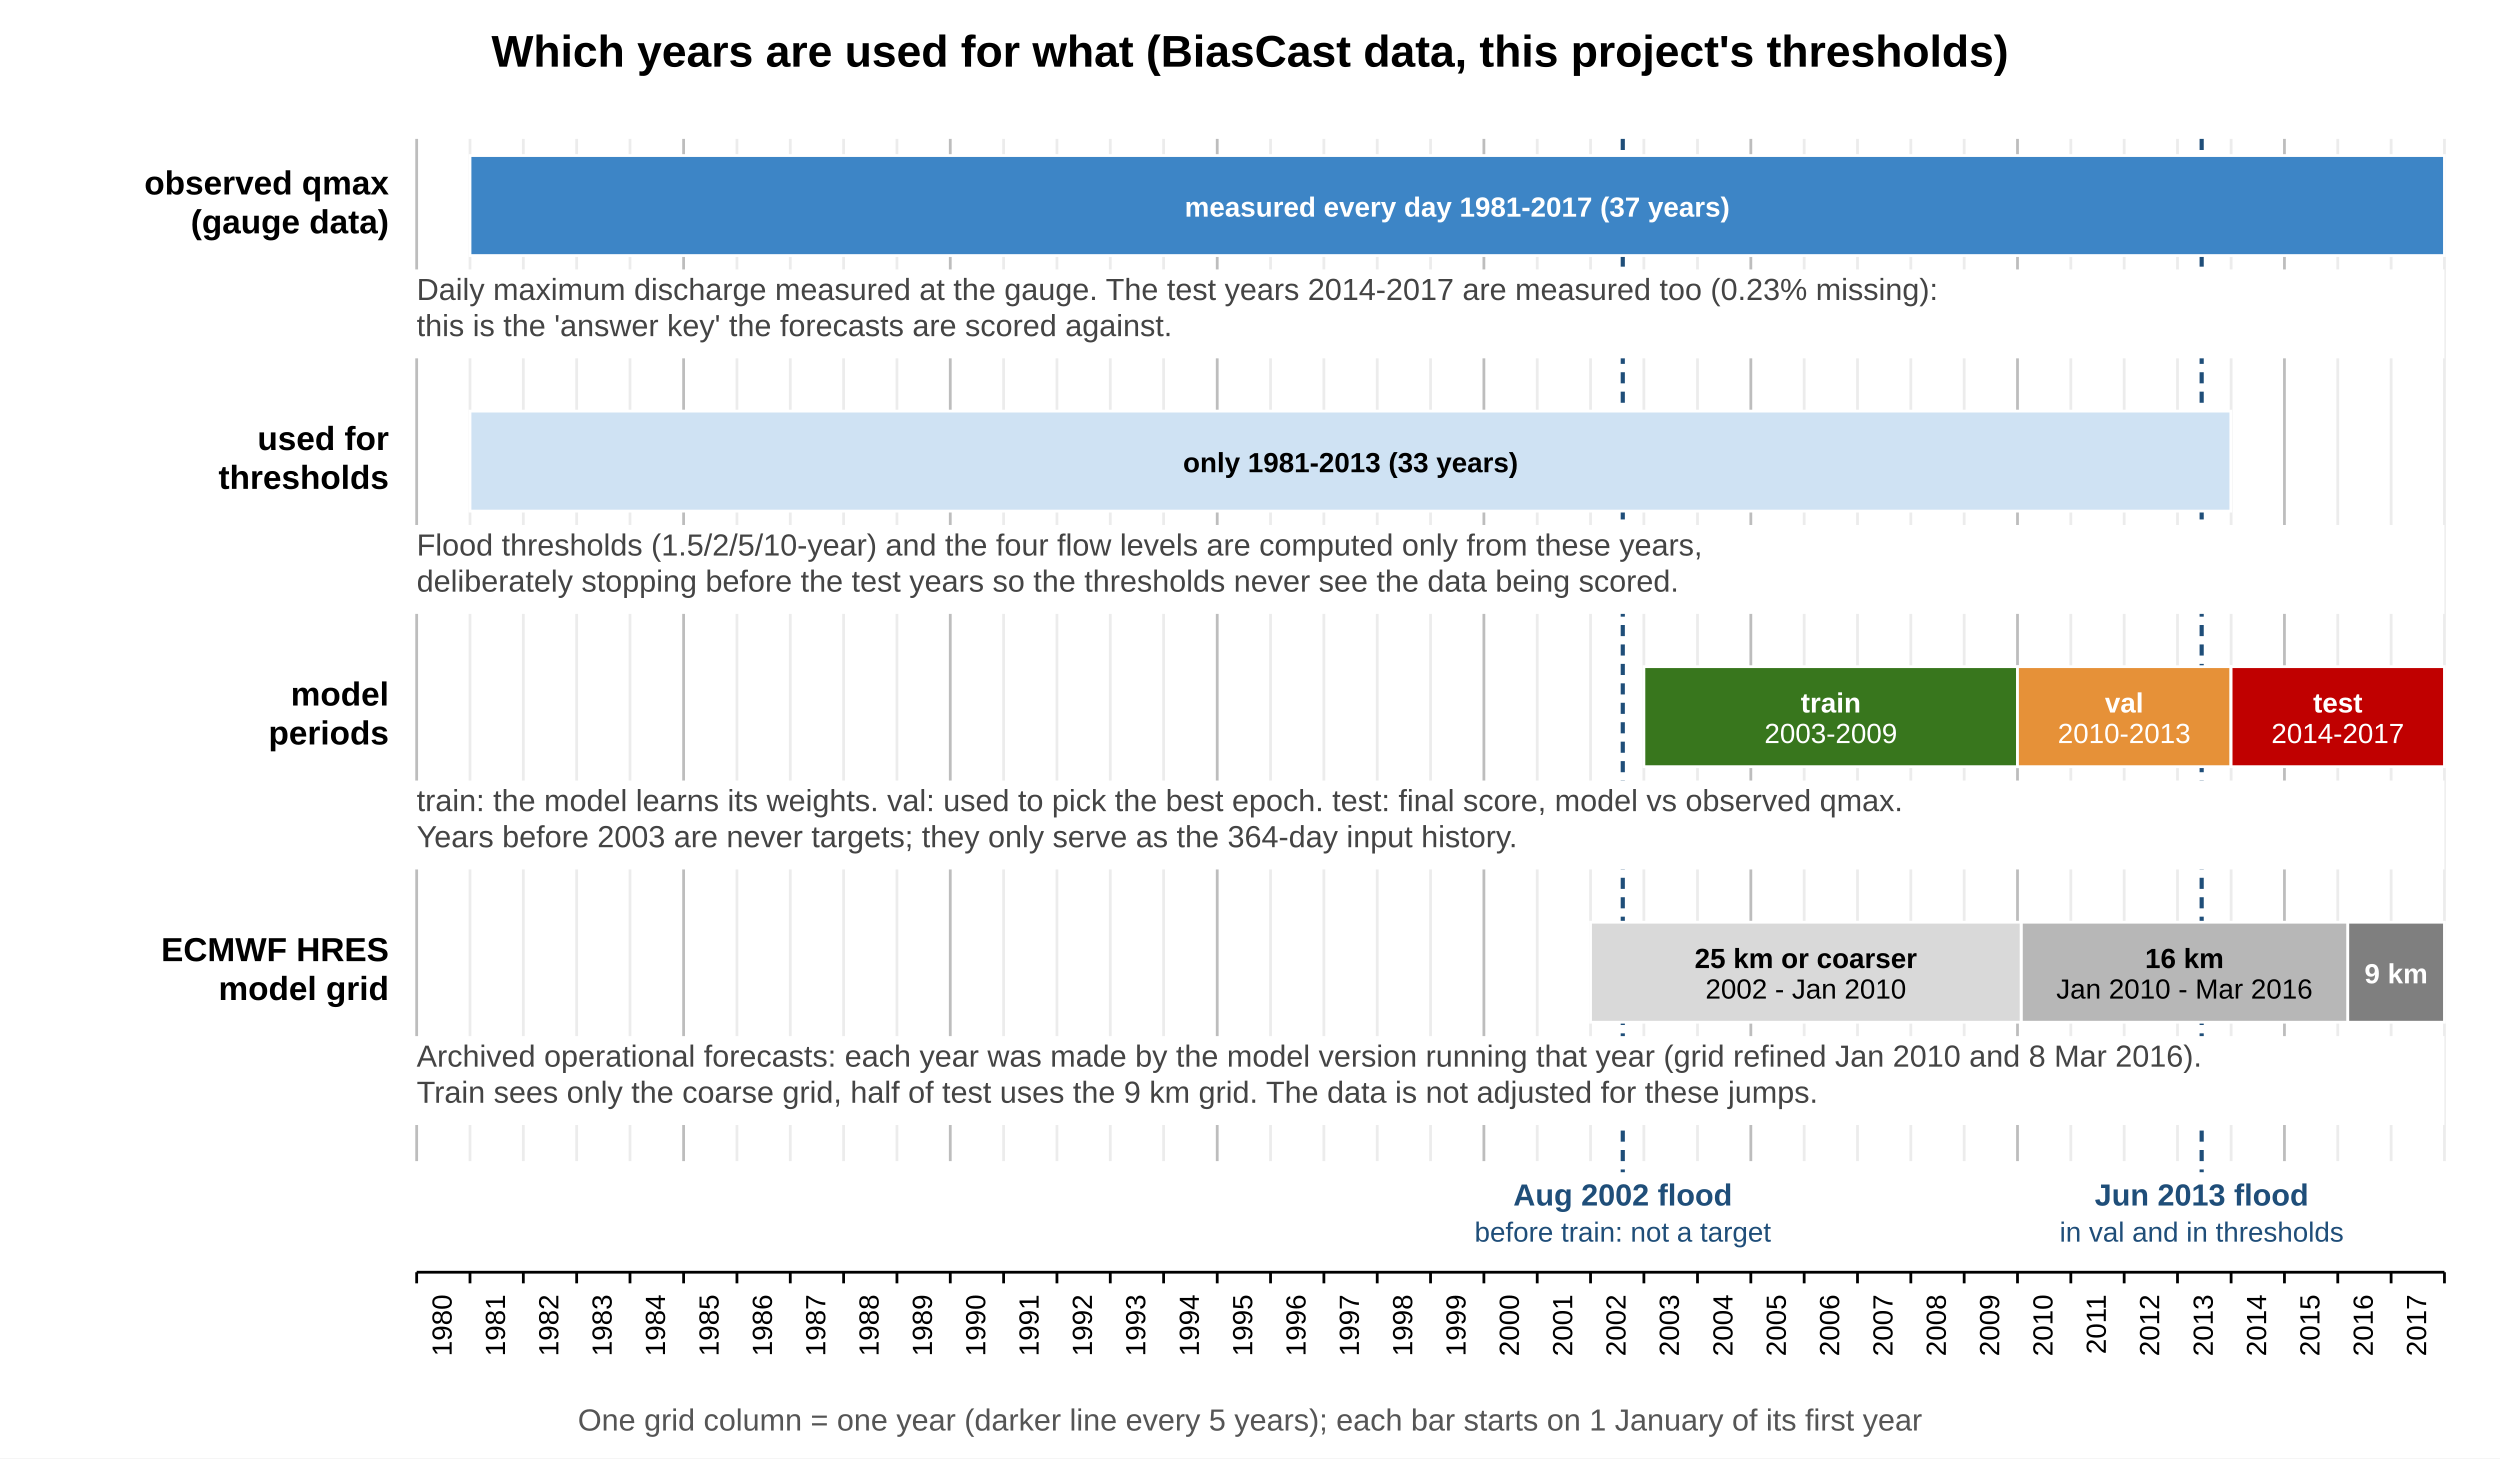
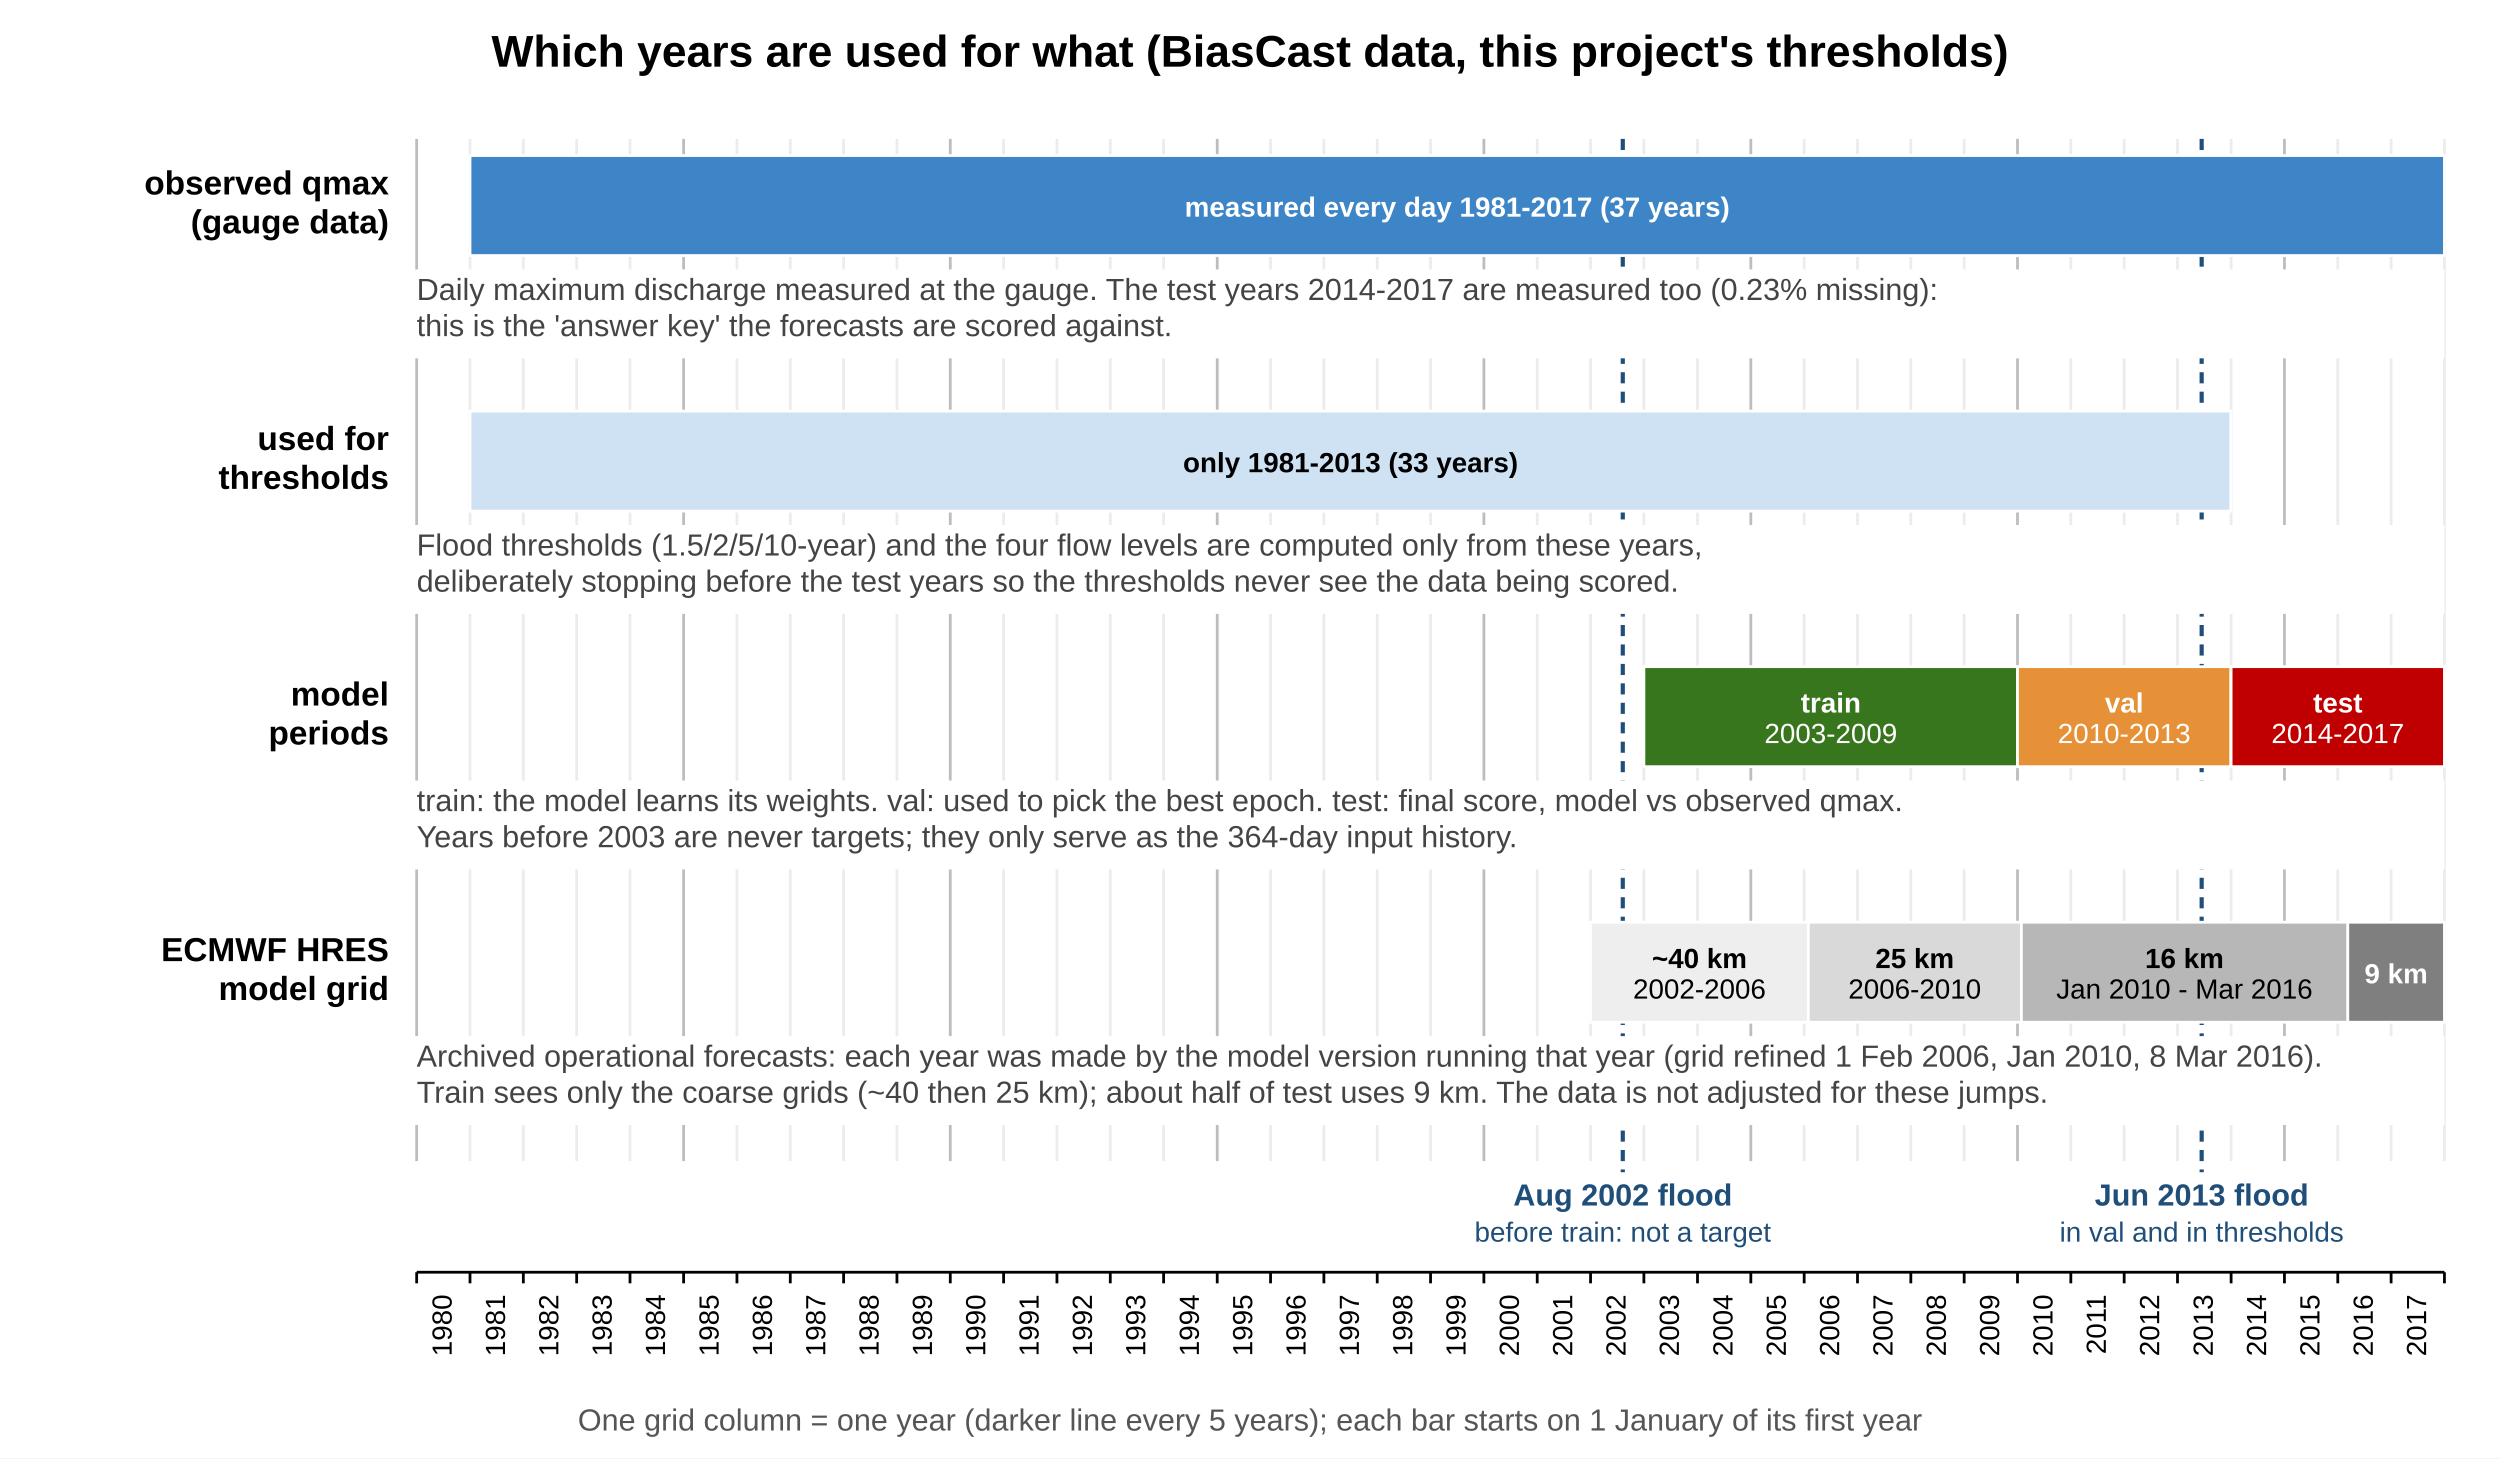
<svg xmlns="http://www.w3.org/2000/svg" width="900" height="525" viewBox="0 0 900 525">
  <rect width="900" height="525" fill="white" />
  <text x="450.0" y="24" text-anchor="middle" font-size="16" font-weight="bold" font-family="Arial, sans-serif">Which years are used for what (BiasCast data, this project's thresholds)</text>
  <line x1="150.0" y1="50" x2="150.0" y2="418" stroke="#bdbdbd" />
  <line x1="169.2" y1="50" x2="169.2" y2="418" stroke="#ececec" />
  <line x1="188.4" y1="50" x2="188.4" y2="418" stroke="#ececec" />
  <line x1="207.6" y1="50" x2="207.6" y2="418" stroke="#ececec" />
  <line x1="226.8" y1="50" x2="226.8" y2="418" stroke="#ececec" />
  <line x1="246.1" y1="50" x2="246.1" y2="418" stroke="#bdbdbd" />
  <line x1="265.3" y1="50" x2="265.3" y2="418" stroke="#ececec" />
  <line x1="284.5" y1="50" x2="284.5" y2="418" stroke="#ececec" />
  <line x1="303.7" y1="50" x2="303.7" y2="418" stroke="#ececec" />
  <line x1="322.9" y1="50" x2="322.9" y2="418" stroke="#ececec" />
  <line x1="342.1" y1="50" x2="342.1" y2="418" stroke="#bdbdbd" />
  <line x1="361.3" y1="50" x2="361.3" y2="418" stroke="#ececec" />
  <line x1="380.5" y1="50" x2="380.5" y2="418" stroke="#ececec" />
  <line x1="399.7" y1="50" x2="399.7" y2="418" stroke="#ececec" />
  <line x1="418.9" y1="50" x2="418.9" y2="418" stroke="#ececec" />
  <line x1="438.2" y1="50" x2="438.2" y2="418" stroke="#bdbdbd" />
  <line x1="457.4" y1="50" x2="457.4" y2="418" stroke="#ececec" />
  <line x1="476.6" y1="50" x2="476.6" y2="418" stroke="#ececec" />
  <line x1="495.8" y1="50" x2="495.8" y2="418" stroke="#ececec" />
  <line x1="515.0" y1="50" x2="515.0" y2="418" stroke="#ececec" />
  <line x1="534.2" y1="50" x2="534.2" y2="418" stroke="#bdbdbd" />
  <line x1="553.4" y1="50" x2="553.4" y2="418" stroke="#ececec" />
  <line x1="572.6" y1="50" x2="572.6" y2="418" stroke="#ececec" />
  <line x1="591.8" y1="50" x2="591.8" y2="418" stroke="#ececec" />
  <line x1="611.1" y1="50" x2="611.1" y2="418" stroke="#ececec" />
  <line x1="630.3" y1="50" x2="630.3" y2="418" stroke="#bdbdbd" />
  <line x1="649.5" y1="50" x2="649.5" y2="418" stroke="#ececec" />
  <line x1="668.7" y1="50" x2="668.7" y2="418" stroke="#ececec" />
  <line x1="687.9" y1="50" x2="687.9" y2="418" stroke="#ececec" />
  <line x1="707.1" y1="50" x2="707.1" y2="418" stroke="#ececec" />
  <line x1="726.3" y1="50" x2="726.3" y2="418" stroke="#bdbdbd" />
  <line x1="745.5" y1="50" x2="745.5" y2="418" stroke="#ececec" />
  <line x1="764.7" y1="50" x2="764.7" y2="418" stroke="#ececec" />
  <line x1="783.9" y1="50" x2="783.9" y2="418" stroke="#ececec" />
  <line x1="803.2" y1="50" x2="803.2" y2="418" stroke="#ececec" />
  <line x1="822.4" y1="50" x2="822.4" y2="418" stroke="#bdbdbd" />
  <line x1="841.6" y1="50" x2="841.6" y2="418" stroke="#ececec" />
  <line x1="860.8" y1="50" x2="860.8" y2="418" stroke="#ececec" />
  <line x1="880.0" y1="50" x2="880.0" y2="418" stroke="#ececec" />
  <line x1="792.6" y1="50" x2="792.6" y2="422" stroke="#1f4e79" stroke-width="1.5" stroke-dasharray="4,3" />
  <line x1="584.2" y1="50" x2="584.2" y2="422" stroke="#1f4e79" stroke-width="1.5" stroke-dasharray="4,3" />
  <text x="140" y="70" text-anchor="end" font-size="12" font-weight="bold" font-family="Arial, sans-serif">observed qmax</text>
  <text x="140" y="84" text-anchor="end" font-size="12" font-weight="bold" font-family="Arial, sans-serif">(gauge data)</text>
  <rect x="169.2" y="56" width="710.8" height="36" fill="#3d85c6" stroke="white" />
  <text x="524.6" y="78.0" text-anchor="middle" font-size="10" font-weight="bold" fill="white" font-family="Arial, sans-serif">measured every day 1981-2017 (37 years)</text>
  <rect x="146" y="97" width="734" height="32" fill="white" />
  <text x="150" y="108" font-size="11" fill="#444" font-family="Arial, sans-serif">Daily maximum discharge measured at the gauge. The test years 2014-2017 are measured too (0.23% missing):</text>
  <text x="150" y="121" font-size="11" fill="#444" font-family="Arial, sans-serif">this is the 'answer key' the forecasts are scored against.</text>
  <text x="140" y="162" text-anchor="end" font-size="12" font-weight="bold" font-family="Arial, sans-serif">used for</text>
  <text x="140" y="176" text-anchor="end" font-size="12" font-weight="bold" font-family="Arial, sans-serif">thresholds</text>
  <rect x="169.2" y="148" width="633.9" height="36" fill="#cfe2f3" stroke="white" />
  <text x="486.2" y="170.0" text-anchor="middle" font-size="10" font-weight="bold" fill="black" font-family="Arial, sans-serif">only 1981-2013 (33 years)</text>
  <rect x="146" y="189" width="734" height="32" fill="white" />
  <text x="150" y="200" font-size="11" fill="#444" font-family="Arial, sans-serif">Flood thresholds (1.5/2/5/10-year) and the four flow levels are computed only from these years,</text>
  <text x="150" y="213" font-size="11" fill="#444" font-family="Arial, sans-serif">deliberately stopping before the test years so the thresholds never see the data being scored.</text>
  <text x="140" y="254" text-anchor="end" font-size="12" font-weight="bold" font-family="Arial, sans-serif">model</text>
  <text x="140" y="268" text-anchor="end" font-size="12" font-weight="bold" font-family="Arial, sans-serif">periods</text>
  <rect x="591.8" y="240" width="134.5" height="36" fill="#38761d" stroke="white" />
  <text x="659.1" y="256.5" text-anchor="middle" font-size="10" font-weight="bold" fill="white" font-family="Arial, sans-serif">train</text>
  <text x="659.1" y="267.5" text-anchor="middle" font-size="10" font-weight="normal" fill="white" font-family="Arial, sans-serif">2003-2009</text>
  <rect x="726.3" y="240" width="76.8" height="36" fill="#e69138" stroke="white" />
  <text x="764.7" y="256.5" text-anchor="middle" font-size="10" font-weight="bold" fill="white" font-family="Arial, sans-serif">val</text>
  <text x="764.7" y="267.5" text-anchor="middle" font-size="10" font-weight="normal" fill="white" font-family="Arial, sans-serif">2010-2013</text>
  <rect x="803.2" y="240" width="76.8" height="36" fill="#c00000" stroke="white" />
  <text x="841.6" y="256.5" text-anchor="middle" font-size="10" font-weight="bold" fill="white" font-family="Arial, sans-serif">test</text>
  <text x="841.6" y="267.5" text-anchor="middle" font-size="10" font-weight="normal" fill="white" font-family="Arial, sans-serif">2014-2017</text>
  <rect x="146" y="281" width="734" height="32" fill="white" />
  <text x="150" y="292" font-size="11" fill="#444" font-family="Arial, sans-serif">train: the model learns its weights.  val: used to pick the best epoch.  test: final score, model vs observed qmax.</text>
  <text x="150" y="305" font-size="11" fill="#444" font-family="Arial, sans-serif">Years before 2003 are never targets; they only serve as the 364-day input history.</text>
  <text x="140" y="346" text-anchor="end" font-size="12" font-weight="bold" font-family="Arial, sans-serif">ECMWF HRES</text>
  <text x="140" y="360" text-anchor="end" font-size="12" font-weight="bold" font-family="Arial, sans-serif">model grid</text>
-   <rect x="572.6" y="332" width="155.0" height="36" fill="#d9d9d9" stroke="white" />
-   <text x="650.1" y="348.5" text-anchor="middle" font-size="10" font-weight="bold" fill="black" font-family="Arial, sans-serif">25 km or coarser</text>
-   <text x="650.1" y="359.5" text-anchor="middle" font-size="10" font-weight="normal" fill="black" font-family="Arial, sans-serif">2002 - Jan 2010</text>
+   <rect x="572.6" y="332" width="78.4" height="36" fill="#eeeeee" stroke="white" />
+   <text x="611.8" y="348.5" text-anchor="middle" font-size="10" font-weight="bold" fill="black" font-family="Arial, sans-serif">~40 km</text>
+   <text x="611.8" y="359.5" text-anchor="middle" font-size="10" font-weight="normal" fill="black" font-family="Arial, sans-serif">2002-2006</text>
+   <rect x="651.0" y="332" width="76.7" height="36" fill="#d9d9d9" stroke="white" />
+   <text x="689.3" y="348.5" text-anchor="middle" font-size="10" font-weight="bold" fill="black" font-family="Arial, sans-serif">25 km</text>
+   <text x="689.3" y="359.5" text-anchor="middle" font-size="10" font-weight="normal" fill="black" font-family="Arial, sans-serif">2006-2010</text>
  <rect x="727.7" y="332" width="117.6" height="36" fill="#b7b7b7" stroke="white" />
  <text x="786.4" y="348.5" text-anchor="middle" font-size="10" font-weight="bold" fill="black" font-family="Arial, sans-serif">16 km</text>
  <text x="786.4" y="359.5" text-anchor="middle" font-size="10" font-weight="normal" fill="black" font-family="Arial, sans-serif">Jan 2010 - Mar 2016</text>
  <rect x="845.2" y="332" width="34.8" height="36" fill="#7f7f7f" stroke="white" />
  <text x="862.6" y="354.0" text-anchor="middle" font-size="10" font-weight="bold" fill="white" font-family="Arial, sans-serif">9 km</text>
  <rect x="146" y="373" width="734" height="32" fill="white" />
-   <text x="150" y="384" font-size="11" fill="#444" font-family="Arial, sans-serif">Archived operational forecasts: each year was made by the model version running that year (grid refined Jan 2010 and 8 Mar 2016).</text>
-   <text x="150" y="397" font-size="11" fill="#444" font-family="Arial, sans-serif">Train sees only the coarse grid, half of test uses the 9 km grid. The data is not adjusted for these jumps.</text>
+   <text x="150" y="384" font-size="11" fill="#444" font-family="Arial, sans-serif">Archived operational forecasts: each year was made by the model version running that year (grid refined 1 Feb 2006, Jan 2010, 8 Mar 2016).</text>
+   <text x="150" y="397" font-size="11" fill="#444" font-family="Arial, sans-serif">Train sees only the coarse grids (~40 then 25 km); about half of test uses 9 km. The data is not adjusted for these jumps.</text>
  <text x="584.2" y="434" text-anchor="middle" font-size="11" font-weight="bold" fill="#1f4e79" font-family="Arial, sans-serif">Aug 2002 flood</text>
  <text x="584.2" y="447" text-anchor="middle" font-size="10" fill="#1f4e79" font-family="Arial, sans-serif">before train: not a target</text>
  <text x="792.6" y="434" text-anchor="middle" font-size="11" font-weight="bold" fill="#1f4e79" font-family="Arial, sans-serif">Jun 2013 flood</text>
  <text x="792.6" y="447" text-anchor="middle" font-size="10" fill="#1f4e79" font-family="Arial, sans-serif">in val and in thresholds</text>
  <line x1="150" y1="458" x2="880" y2="458" stroke="black" />
  <line x1="150.0" y1="458" x2="150.0" y2="462" stroke="black" />
  <text x="159.6" y="466" font-size="10" text-anchor="end" dy="3" font-family="Arial, sans-serif" transform="rotate(-90 159.6 466)">1980</text>
  <line x1="169.2" y1="458" x2="169.2" y2="462" stroke="black" />
  <text x="178.8" y="466" font-size="10" text-anchor="end" dy="3" font-family="Arial, sans-serif" transform="rotate(-90 178.8 466)">1981</text>
  <line x1="188.4" y1="458" x2="188.4" y2="462" stroke="black" />
  <text x="198.0" y="466" font-size="10" text-anchor="end" dy="3" font-family="Arial, sans-serif" transform="rotate(-90 198.0 466)">1982</text>
  <line x1="207.6" y1="458" x2="207.6" y2="462" stroke="black" />
  <text x="217.2" y="466" font-size="10" text-anchor="end" dy="3" font-family="Arial, sans-serif" transform="rotate(-90 217.2 466)">1983</text>
  <line x1="226.8" y1="458" x2="226.8" y2="462" stroke="black" />
  <text x="236.4" y="466" font-size="10" text-anchor="end" dy="3" font-family="Arial, sans-serif" transform="rotate(-90 236.4 466)">1984</text>
  <line x1="246.1" y1="458" x2="246.1" y2="462" stroke="black" />
  <text x="255.7" y="466" font-size="10" text-anchor="end" dy="3" font-family="Arial, sans-serif" transform="rotate(-90 255.7 466)">1985</text>
  <line x1="265.3" y1="458" x2="265.3" y2="462" stroke="black" />
  <text x="274.9" y="466" font-size="10" text-anchor="end" dy="3" font-family="Arial, sans-serif" transform="rotate(-90 274.9 466)">1986</text>
  <line x1="284.5" y1="458" x2="284.5" y2="462" stroke="black" />
  <text x="294.1" y="466" font-size="10" text-anchor="end" dy="3" font-family="Arial, sans-serif" transform="rotate(-90 294.1 466)">1987</text>
  <line x1="303.7" y1="458" x2="303.7" y2="462" stroke="black" />
  <text x="313.3" y="466" font-size="10" text-anchor="end" dy="3" font-family="Arial, sans-serif" transform="rotate(-90 313.3 466)">1988</text>
  <line x1="322.9" y1="458" x2="322.9" y2="462" stroke="black" />
  <text x="332.5" y="466" font-size="10" text-anchor="end" dy="3" font-family="Arial, sans-serif" transform="rotate(-90 332.5 466)">1989</text>
  <line x1="342.1" y1="458" x2="342.1" y2="462" stroke="black" />
  <text x="351.7" y="466" font-size="10" text-anchor="end" dy="3" font-family="Arial, sans-serif" transform="rotate(-90 351.7 466)">1990</text>
  <line x1="361.3" y1="458" x2="361.3" y2="462" stroke="black" />
  <text x="370.9" y="466" font-size="10" text-anchor="end" dy="3" font-family="Arial, sans-serif" transform="rotate(-90 370.9 466)">1991</text>
  <line x1="380.5" y1="458" x2="380.5" y2="462" stroke="black" />
  <text x="390.1" y="466" font-size="10" text-anchor="end" dy="3" font-family="Arial, sans-serif" transform="rotate(-90 390.1 466)">1992</text>
  <line x1="399.7" y1="458" x2="399.7" y2="462" stroke="black" />
  <text x="409.3" y="466" font-size="10" text-anchor="end" dy="3" font-family="Arial, sans-serif" transform="rotate(-90 409.3 466)">1993</text>
  <line x1="418.9" y1="458" x2="418.9" y2="462" stroke="black" />
  <text x="428.6" y="466" font-size="10" text-anchor="end" dy="3" font-family="Arial, sans-serif" transform="rotate(-90 428.6 466)">1994</text>
  <line x1="438.2" y1="458" x2="438.2" y2="462" stroke="black" />
  <text x="447.8" y="466" font-size="10" text-anchor="end" dy="3" font-family="Arial, sans-serif" transform="rotate(-90 447.8 466)">1995</text>
  <line x1="457.4" y1="458" x2="457.4" y2="462" stroke="black" />
  <text x="467.0" y="466" font-size="10" text-anchor="end" dy="3" font-family="Arial, sans-serif" transform="rotate(-90 467.0 466)">1996</text>
  <line x1="476.6" y1="458" x2="476.6" y2="462" stroke="black" />
  <text x="486.2" y="466" font-size="10" text-anchor="end" dy="3" font-family="Arial, sans-serif" transform="rotate(-90 486.2 466)">1997</text>
  <line x1="495.8" y1="458" x2="495.8" y2="462" stroke="black" />
  <text x="505.4" y="466" font-size="10" text-anchor="end" dy="3" font-family="Arial, sans-serif" transform="rotate(-90 505.4 466)">1998</text>
  <line x1="515.0" y1="458" x2="515.0" y2="462" stroke="black" />
  <text x="524.6" y="466" font-size="10" text-anchor="end" dy="3" font-family="Arial, sans-serif" transform="rotate(-90 524.6 466)">1999</text>
  <line x1="534.2" y1="458" x2="534.2" y2="462" stroke="black" />
  <text x="543.8" y="466" font-size="10" text-anchor="end" dy="3" font-family="Arial, sans-serif" transform="rotate(-90 543.8 466)">2000</text>
  <line x1="553.4" y1="458" x2="553.4" y2="462" stroke="black" />
  <text x="563.0" y="466" font-size="10" text-anchor="end" dy="3" font-family="Arial, sans-serif" transform="rotate(-90 563.0 466)">2001</text>
  <line x1="572.6" y1="458" x2="572.6" y2="462" stroke="black" />
  <text x="582.2" y="466" font-size="10" text-anchor="end" dy="3" font-family="Arial, sans-serif" transform="rotate(-90 582.2 466)">2002</text>
  <line x1="591.8" y1="458" x2="591.8" y2="462" stroke="black" />
  <text x="601.4" y="466" font-size="10" text-anchor="end" dy="3" font-family="Arial, sans-serif" transform="rotate(-90 601.4 466)">2003</text>
  <line x1="611.1" y1="458" x2="611.1" y2="462" stroke="black" />
  <text x="620.7" y="466" font-size="10" text-anchor="end" dy="3" font-family="Arial, sans-serif" transform="rotate(-90 620.7 466)">2004</text>
  <line x1="630.3" y1="458" x2="630.3" y2="462" stroke="black" />
  <text x="639.9" y="466" font-size="10" text-anchor="end" dy="3" font-family="Arial, sans-serif" transform="rotate(-90 639.9 466)">2005</text>
  <line x1="649.5" y1="458" x2="649.5" y2="462" stroke="black" />
  <text x="659.1" y="466" font-size="10" text-anchor="end" dy="3" font-family="Arial, sans-serif" transform="rotate(-90 659.1 466)">2006</text>
  <line x1="668.7" y1="458" x2="668.7" y2="462" stroke="black" />
  <text x="678.3" y="466" font-size="10" text-anchor="end" dy="3" font-family="Arial, sans-serif" transform="rotate(-90 678.3 466)">2007</text>
  <line x1="687.9" y1="458" x2="687.9" y2="462" stroke="black" />
  <text x="697.5" y="466" font-size="10" text-anchor="end" dy="3" font-family="Arial, sans-serif" transform="rotate(-90 697.5 466)">2008</text>
  <line x1="707.1" y1="458" x2="707.1" y2="462" stroke="black" />
  <text x="716.7" y="466" font-size="10" text-anchor="end" dy="3" font-family="Arial, sans-serif" transform="rotate(-90 716.7 466)">2009</text>
  <line x1="726.3" y1="458" x2="726.3" y2="462" stroke="black" />
  <text x="735.9" y="466" font-size="10" text-anchor="end" dy="3" font-family="Arial, sans-serif" transform="rotate(-90 735.9 466)">2010</text>
  <line x1="745.5" y1="458" x2="745.5" y2="462" stroke="black" />
  <text x="755.1" y="466" font-size="10" text-anchor="end" dy="3" font-family="Arial, sans-serif" transform="rotate(-90 755.1 466)">2011</text>
  <line x1="764.7" y1="458" x2="764.7" y2="462" stroke="black" />
  <text x="774.3" y="466" font-size="10" text-anchor="end" dy="3" font-family="Arial, sans-serif" transform="rotate(-90 774.3 466)">2012</text>
  <line x1="783.9" y1="458" x2="783.9" y2="462" stroke="black" />
  <text x="793.6" y="466" font-size="10" text-anchor="end" dy="3" font-family="Arial, sans-serif" transform="rotate(-90 793.6 466)">2013</text>
  <line x1="803.2" y1="458" x2="803.2" y2="462" stroke="black" />
  <text x="812.8" y="466" font-size="10" text-anchor="end" dy="3" font-family="Arial, sans-serif" transform="rotate(-90 812.8 466)">2014</text>
  <line x1="822.4" y1="458" x2="822.4" y2="462" stroke="black" />
  <text x="832.0" y="466" font-size="10" text-anchor="end" dy="3" font-family="Arial, sans-serif" transform="rotate(-90 832.0 466)">2015</text>
  <line x1="841.6" y1="458" x2="841.6" y2="462" stroke="black" />
  <text x="851.2" y="466" font-size="10" text-anchor="end" dy="3" font-family="Arial, sans-serif" transform="rotate(-90 851.2 466)">2016</text>
  <line x1="860.8" y1="458" x2="860.8" y2="462" stroke="black" />
  <text x="870.4" y="466" font-size="10" text-anchor="end" dy="3" font-family="Arial, sans-serif" transform="rotate(-90 870.4 466)">2017</text>
  <line x1="880.0" y1="458" x2="880.0" y2="462" stroke="black" />
  <text x="450.0" y="515" text-anchor="middle" font-size="11" fill="#555" font-family="Arial, sans-serif">One grid column = one year (darker line every 5 years); each bar starts on 1 January of its first year</text>
</svg>
